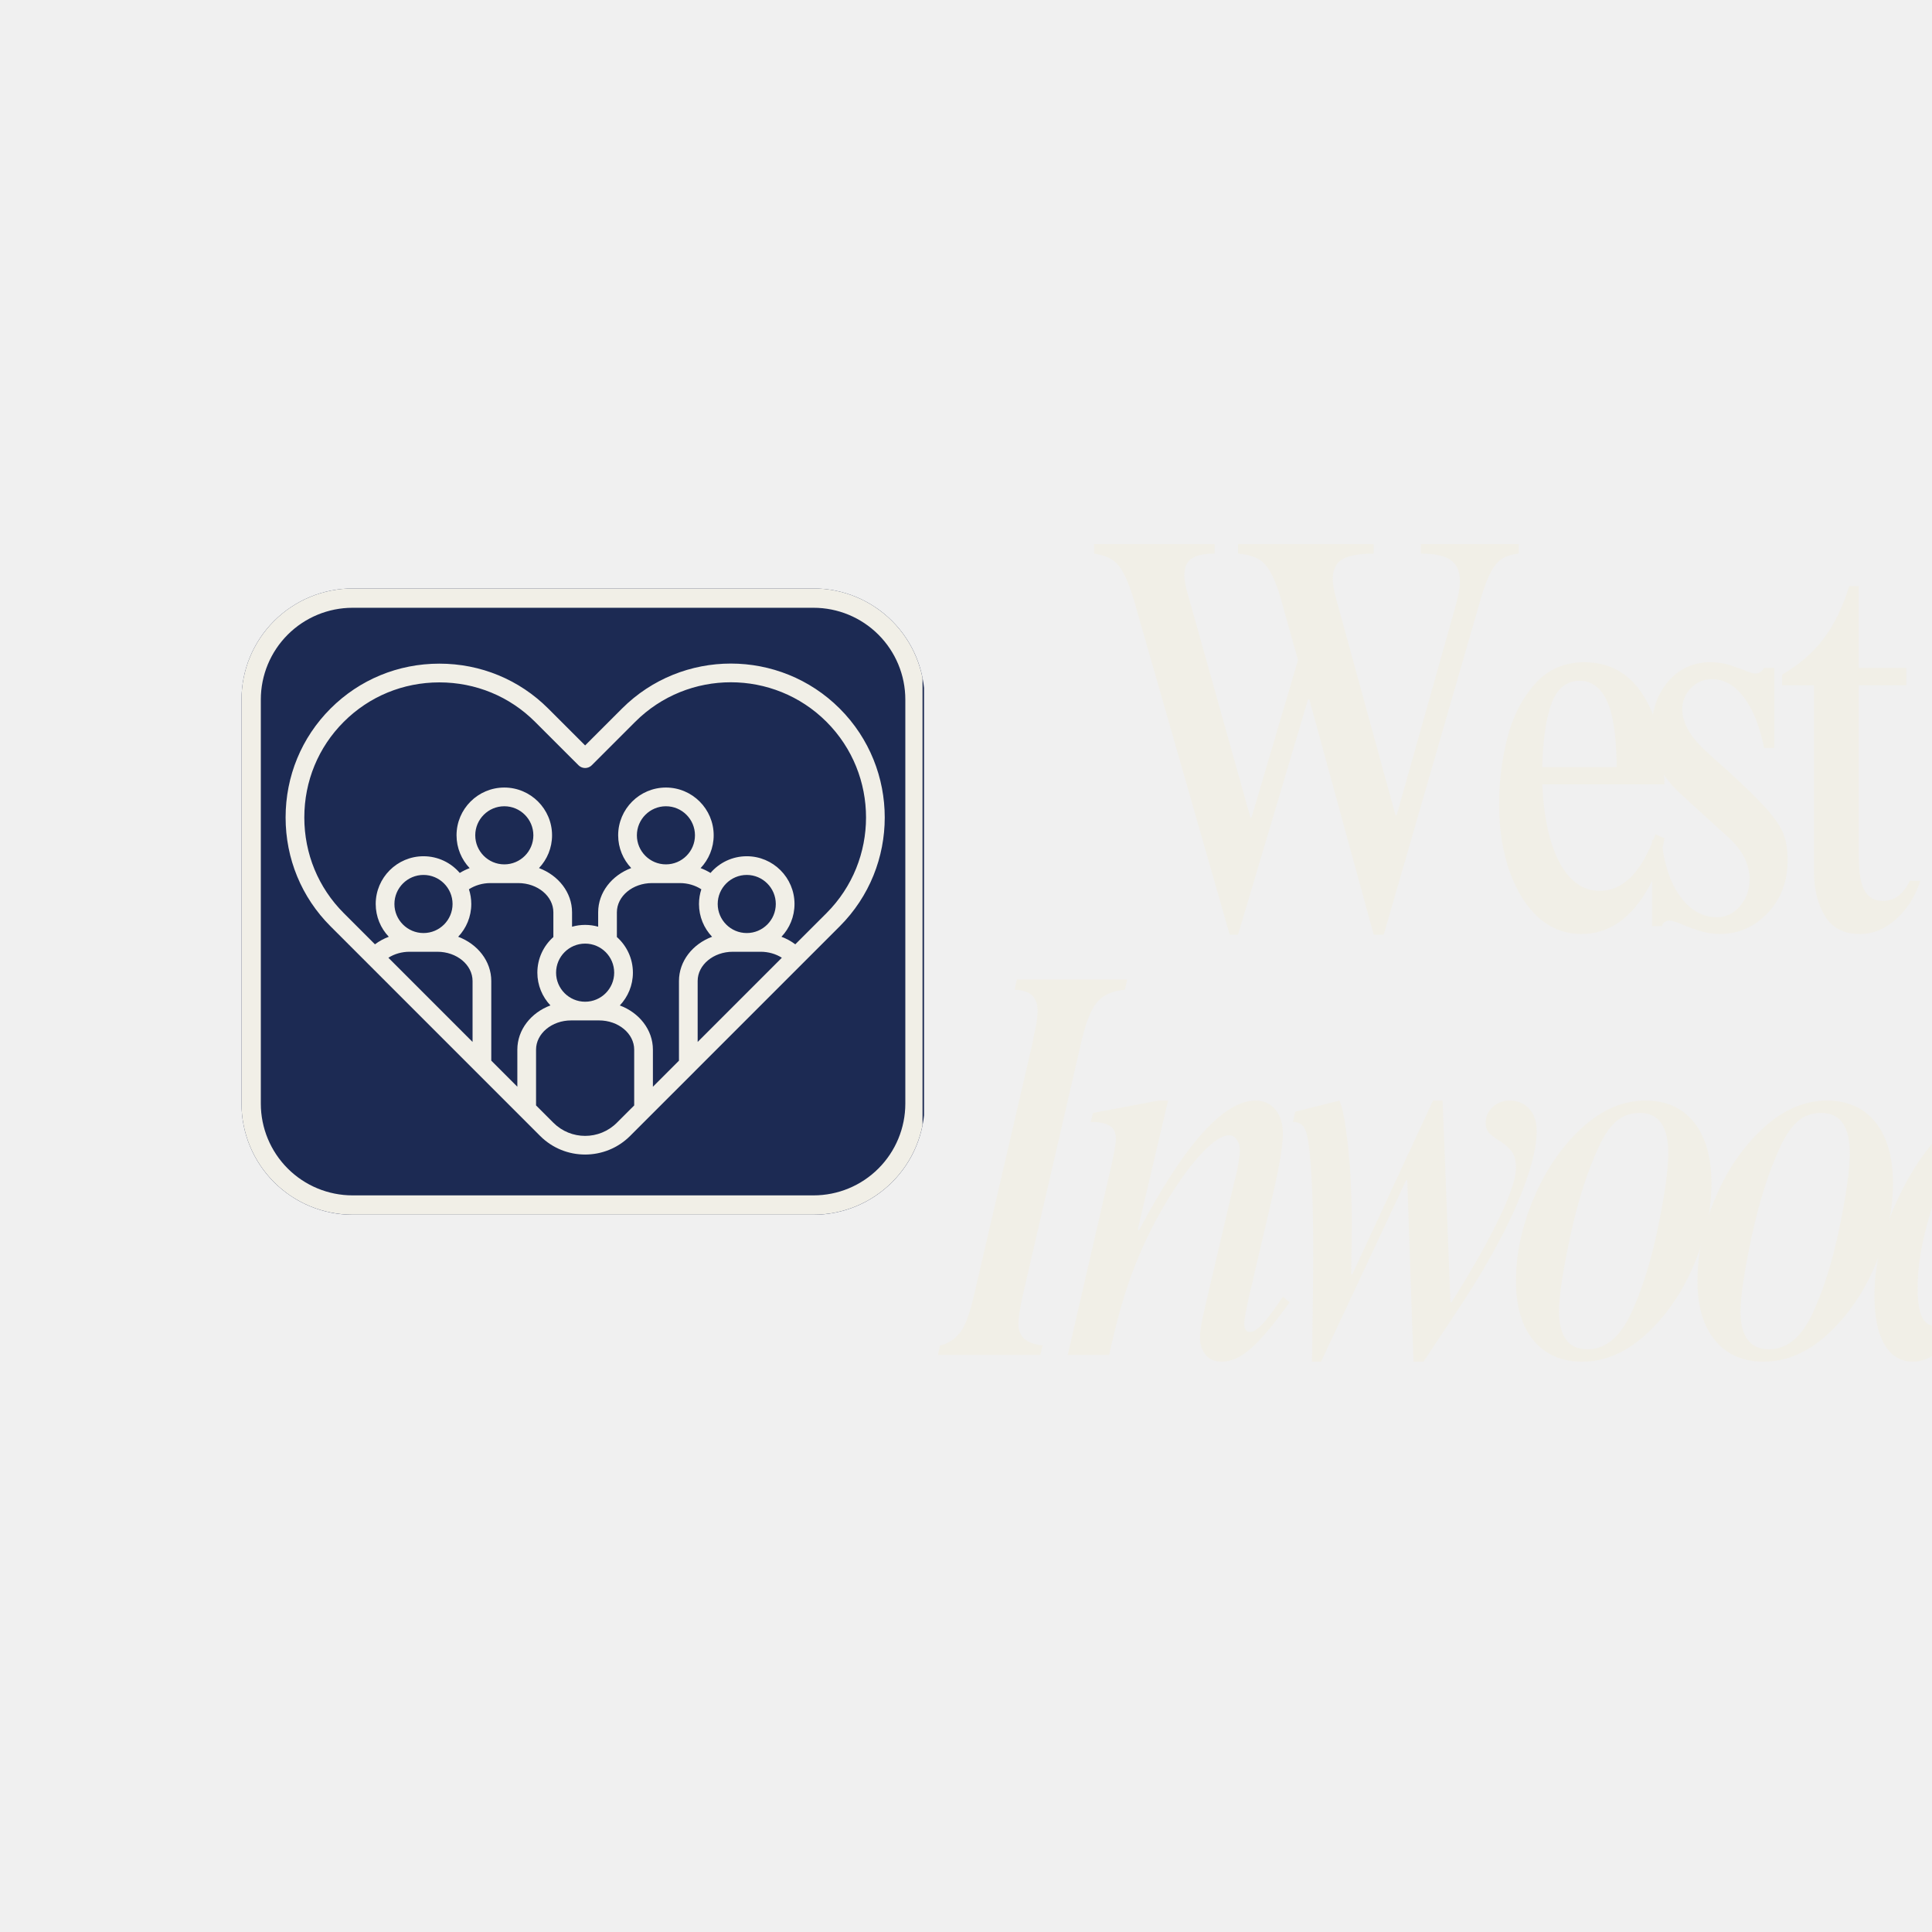
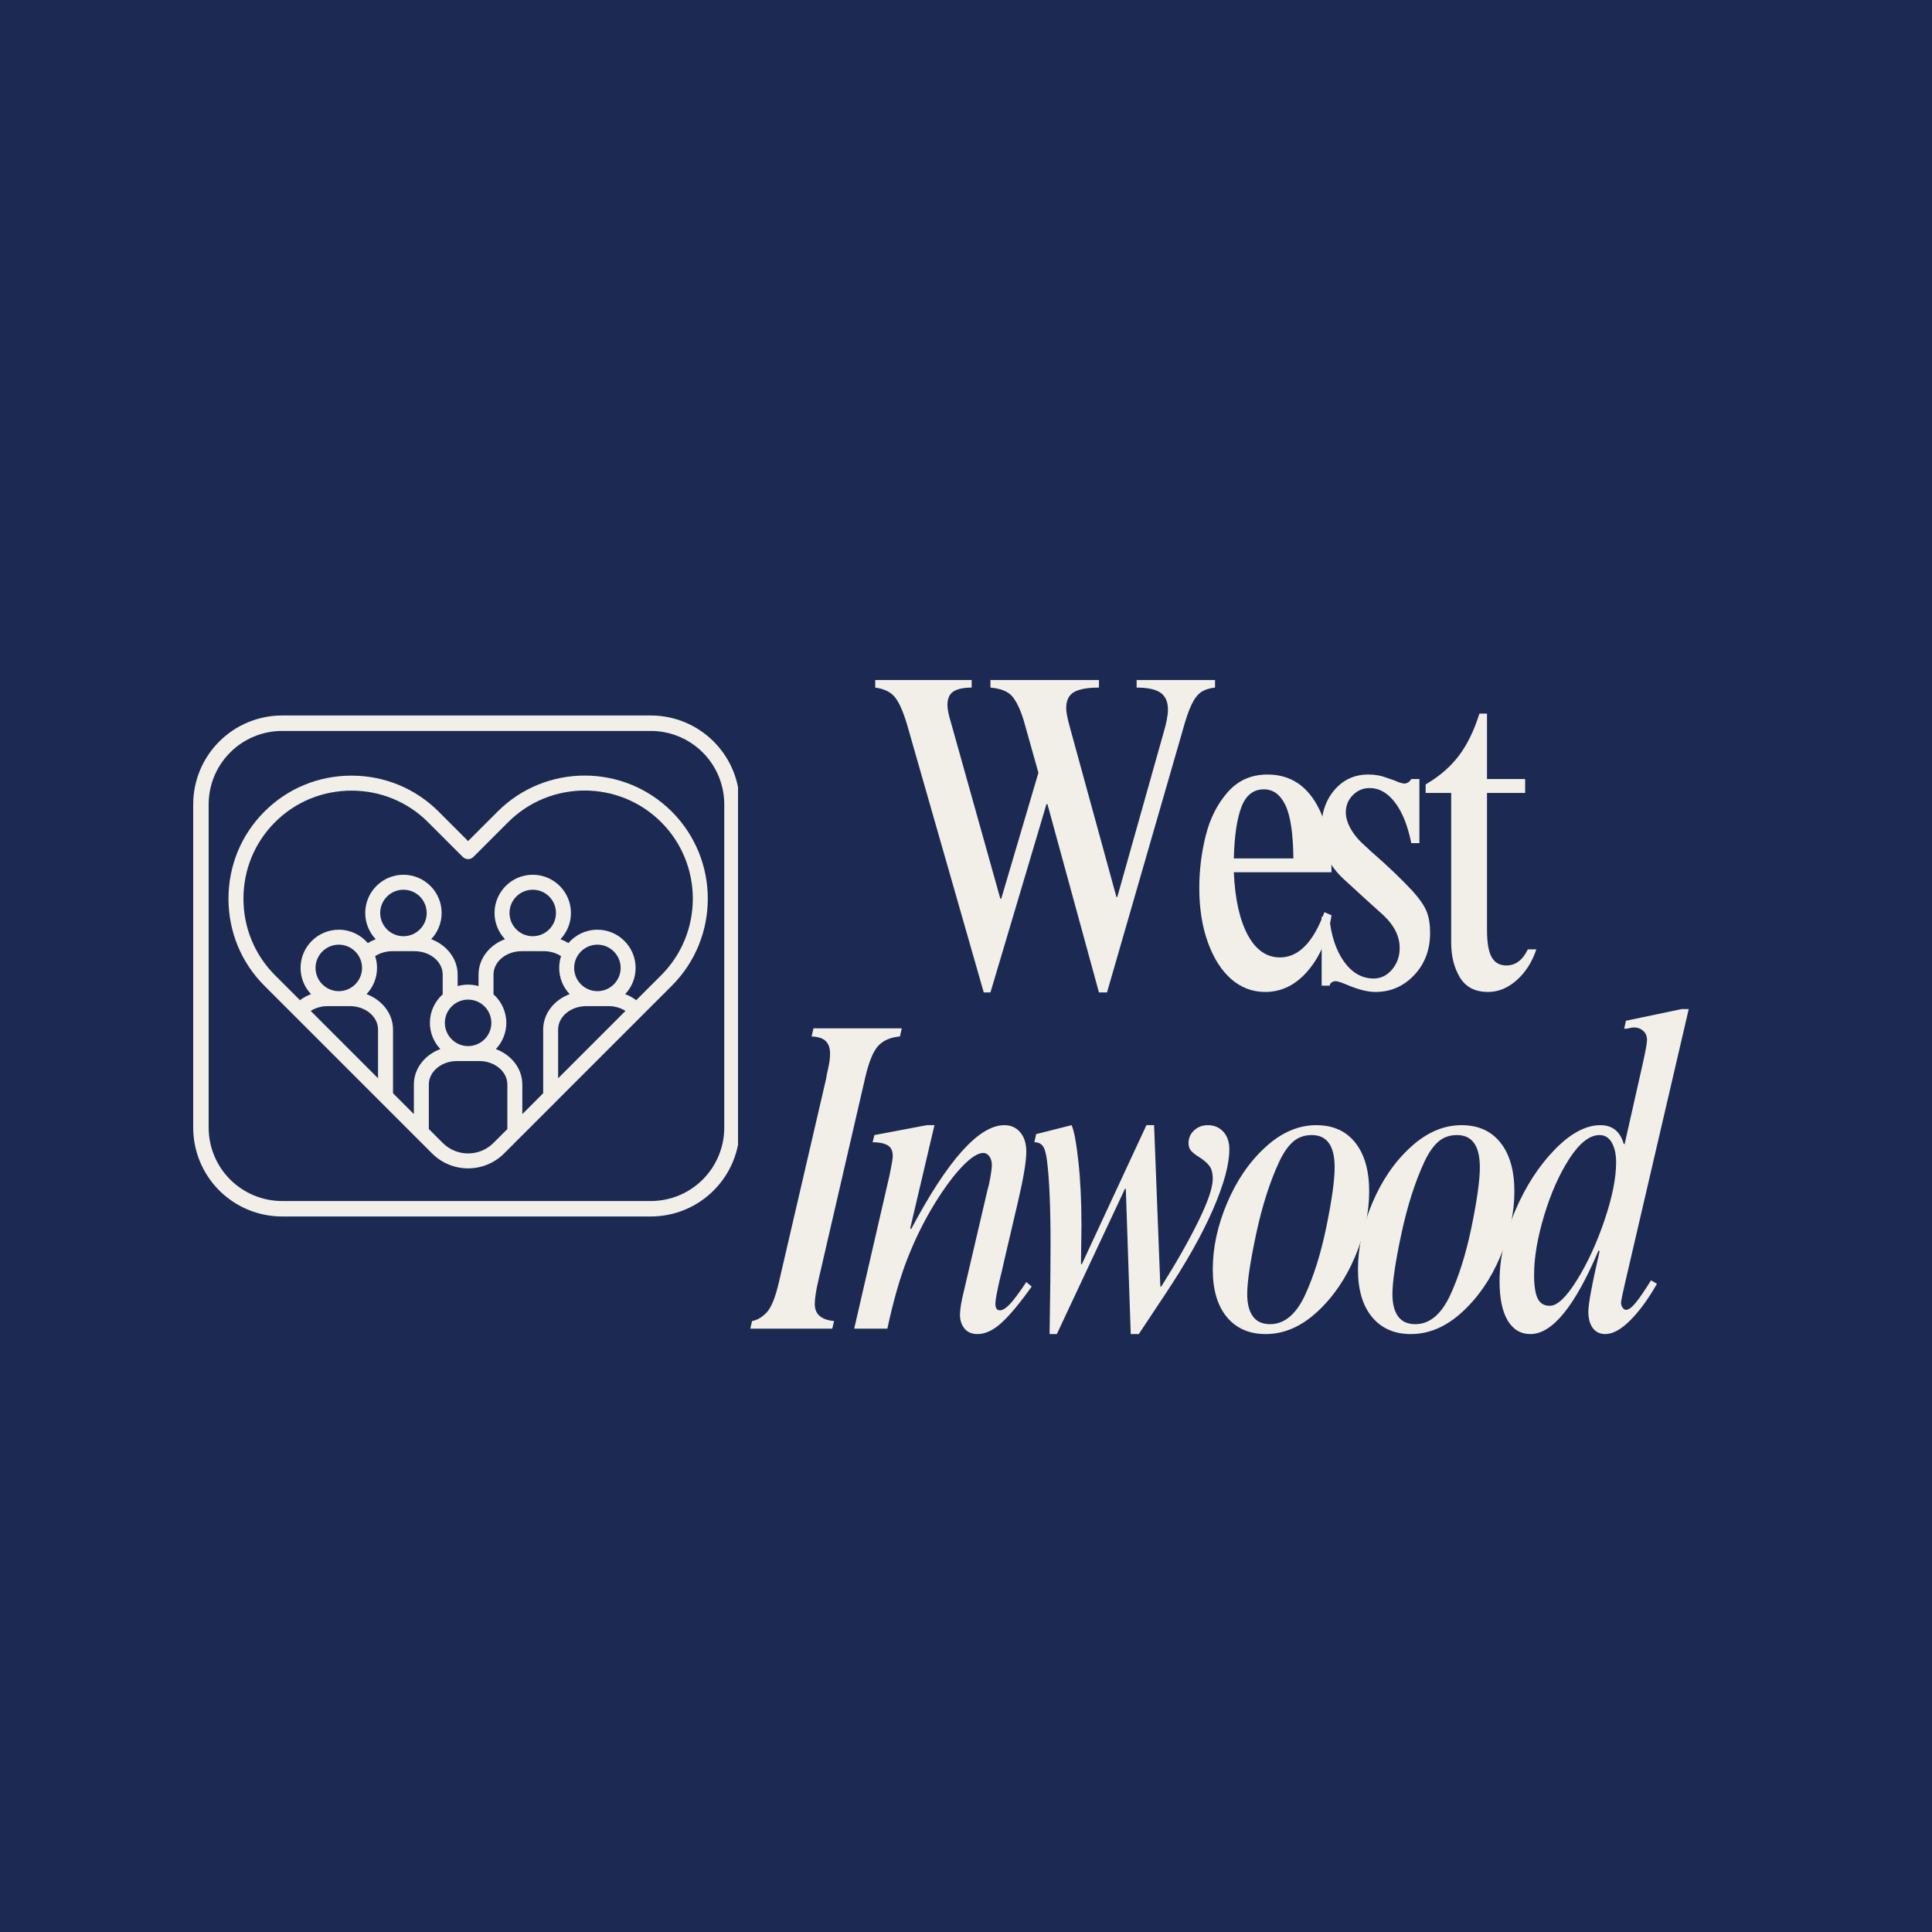
- <svg xmlns="http://www.w3.org/2000/svg" width="500" zoomAndPan="magnify" viewBox="0 125 300 145" height="500" preserveAspectRatio="xMidYMid meet" version="1.0">
+ <svg xmlns="http://www.w3.org/2000/svg" width="500" zoomAndPan="magnify" viewBox="0 0 375 375" height="500" preserveAspectRatio="xMidYMid meet" version="1.0">
  <defs>
    <g />
    <clipPath id="e23f84d1bc">
      <path d="M 37.5 138.875 L 143.863 138.875 L 143.863 236.125 L 37.5 236.125 Z M 37.5 138.875 " clip-rule="nonzero" />
    </clipPath>
    <clipPath id="3313bb7732">
      <path d="M 54.75 138.875 L 126.332 138.875 C 130.906 138.875 135.293 140.695 138.527 143.93 C 141.766 147.164 143.582 151.551 143.582 156.125 L 143.582 218.875 C 143.582 223.449 141.766 227.836 138.527 231.07 C 135.293 234.305 130.906 236.125 126.332 236.125 L 54.75 236.125 C 50.176 236.125 45.789 234.305 42.551 231.07 C 39.316 227.836 37.5 223.449 37.5 218.875 L 37.5 156.125 C 37.5 151.551 39.316 147.164 42.551 143.93 C 45.789 140.695 50.176 138.875 54.75 138.875 Z M 54.75 138.875 " clip-rule="nonzero" />
    </clipPath>
    <clipPath id="fbd5e9b8b8">
      <path d="M 0.5 0.875 L 106.762 0.875 L 106.762 98.125 L 0.5 98.125 Z M 0.5 0.875 " clip-rule="nonzero" />
    </clipPath>
    <clipPath id="8e4ef69dbc">
      <path d="M 17.75 0.875 L 89.332 0.875 C 93.906 0.875 98.293 2.695 101.527 5.93 C 104.766 9.164 106.582 13.551 106.582 18.125 L 106.582 80.875 C 106.582 85.449 104.766 89.836 101.527 93.07 C 98.293 96.305 93.906 98.125 89.332 98.125 L 17.75 98.125 C 13.176 98.125 8.789 96.305 5.551 93.07 C 2.316 89.836 0.5 85.449 0.5 80.875 L 0.5 18.125 C 0.5 13.551 2.316 9.164 5.551 5.93 C 8.789 2.695 13.176 0.875 17.75 0.875 Z M 17.75 0.875 " clip-rule="nonzero" />
    </clipPath>
    <clipPath id="49273560db">
      <rect x="0" width="107" y="0" height="99" />
    </clipPath>
    <clipPath id="47bde2cdb9">
      <path d="M 37.5 138.875 L 143.25 138.875 L 143.25 236.375 L 37.5 236.375 Z M 37.5 138.875 " clip-rule="nonzero" />
    </clipPath>
    <clipPath id="8ed97c0148">
      <path d="M 54.75 138.875 L 126.328 138.875 C 130.902 138.875 135.289 140.695 138.523 143.93 C 141.758 147.164 143.578 151.551 143.578 156.125 L 143.578 218.871 C 143.578 223.445 141.758 227.832 138.523 231.066 C 135.289 234.301 130.902 236.117 126.328 236.117 L 54.75 236.117 C 50.176 236.117 45.789 234.301 42.555 231.066 C 39.32 227.832 37.5 223.445 37.5 218.871 L 37.5 156.125 C 37.5 151.551 39.32 147.164 42.555 143.93 C 45.789 140.695 50.176 138.875 54.75 138.875 Z M 54.75 138.875 " clip-rule="nonzero" />
    </clipPath>
    <clipPath id="f71ef35efd">
      <path d="M 44.352 150 L 138 150 L 138 226.969 L 44.352 226.969 Z M 44.352 150 " clip-rule="nonzero" />
    </clipPath>
  </defs>
+   <rect x="-37.5" width="450" fill="#ffffff" y="-37.5" height="450" fill-opacity="1" />
+   <rect x="-37.5" width="450" fill="#1c2a53" y="-37.5" height="450" fill-opacity="1" />
  <g fill="#f1efe7" fill-opacity="1">
    <g transform="translate(144.3179, 257.8944)">
      <g>
        <path d="M 30.359 -56.719 C 28.504 -56.551 27.098 -55.941 26.141 -54.891 C 25.18 -53.848 24.352 -51.848 23.656 -48.891 L 14.531 -9.391 C 14.062 -7.359 13.828 -5.82 13.828 -4.781 C 13.828 -2.812 15.078 -1.711 17.578 -1.484 L 17.219 0 L 1.312 0 L 1.656 -1.484 C 2.633 -1.648 3.57 -2.195 4.469 -3.125 C 5.375 -4.062 6.176 -6.035 6.875 -9.047 L 16.016 -48.453 C 16.066 -48.859 16.207 -49.566 16.438 -50.578 C 16.676 -51.598 16.797 -52.547 16.797 -53.422 C 16.797 -54.461 16.52 -55.258 15.969 -55.812 C 15.414 -56.363 14.5 -56.664 13.219 -56.719 L 13.578 -58.297 L 30.719 -58.297 Z M 30.359 -56.719 " />
      </g>
    </g>
  </g>
  <g fill="#f1efe7" fill-opacity="1">
    <g transform="translate(163.4548, 257.8944)">
      <g>
        <path d="M 13.219 -19.484 L 13.391 -19.312 C 20.523 -32.77 26.562 -39.5 31.5 -39.5 C 32.77 -39.5 33.797 -39.035 34.578 -38.109 C 35.359 -37.18 35.75 -35.93 35.75 -34.359 C 35.75 -32.504 35.227 -29.344 34.188 -24.875 L 31.406 -12.969 C 31.113 -11.57 30.852 -10.469 30.625 -9.656 C 30.039 -7.102 29.75 -5.508 29.75 -4.875 C 29.75 -4 30.039 -3.562 30.625 -3.562 C 31.145 -3.562 31.781 -3.953 32.531 -4.734 C 33.289 -5.523 34.363 -6.961 35.75 -9.047 L 36.797 -8.172 C 34.484 -4.93 32.523 -2.582 30.922 -1.125 C 29.328 0.32 27.781 1.047 26.281 1.047 C 25.176 1.047 24.332 0.688 23.75 -0.031 C 23.164 -0.758 22.875 -1.648 22.875 -2.703 C 22.875 -3.742 23.133 -5.305 23.656 -7.391 L 28.188 -26.797 C 28.414 -27.547 28.617 -28.441 28.797 -29.484 C 28.973 -30.535 29.062 -31.289 29.062 -31.75 C 29.062 -32.445 28.898 -33.016 28.578 -33.453 C 28.254 -33.891 27.863 -34.109 27.406 -34.109 C 26.363 -34.109 25.016 -33.25 23.359 -31.531 C 21.703 -29.82 19.922 -27.43 18.016 -24.359 C 15.984 -21.055 14.227 -17.531 12.75 -13.781 C 11.27 -10.039 9.945 -5.445 8.781 0 L 2.344 0 L 9.141 -29.5 C 9.598 -31.645 9.828 -32.977 9.828 -33.5 C 9.828 -34.539 9.477 -35.25 8.781 -35.625 C 8.094 -36 7.141 -36.188 5.922 -36.188 L 6.266 -37.578 L 16.438 -39.5 L 17.922 -39.5 Z M 13.219 -19.484 " />
      </g>
    </g>
  </g>
  <g fill="#f1efe7" fill-opacity="1">
    <g transform="translate(196.1619, 257.8944)">
      <g>
        <path d="M 13.75 -19.922 L 13.656 -12.531 L 13.828 -12.531 L 26.359 -39.5 L 27.844 -39.5 L 29.062 -8.172 L 29.234 -8.172 C 32.129 -12.754 34.52 -16.957 36.406 -20.781 C 38.289 -24.613 39.234 -27.375 39.234 -29.062 C 39.234 -30.219 39 -31.082 38.531 -31.656 C 38.07 -32.238 37.41 -32.797 36.547 -33.328 C 35.898 -33.734 35.398 -34.125 35.047 -34.5 C 34.703 -34.875 34.531 -35.379 34.531 -36.016 C 34.531 -37.004 34.895 -37.832 35.625 -38.5 C 36.352 -39.164 37.238 -39.5 38.281 -39.5 C 39.5 -39.5 40.5 -39.078 41.281 -38.234 C 42.062 -37.391 42.453 -36.242 42.453 -34.797 C 42.453 -31.898 41.395 -28.016 39.281 -23.141 C 37.164 -18.266 34.02 -12.695 29.844 -6.438 L 24.875 1.047 L 23.312 1.047 L 22.359 -27.141 L 22.188 -27.141 L 8.969 1.047 L 7.562 1.047 C 7.688 -6.609 7.75 -12.352 7.75 -16.188 C 7.75 -23.602 7.516 -29.113 7.047 -32.719 C 6.867 -34.102 6.594 -35.023 6.219 -35.484 C 5.844 -35.953 5.305 -36.188 4.609 -36.188 L 4.953 -37.766 L 11.828 -39.5 C 12.297 -38.508 12.734 -36.203 13.141 -32.578 C 13.547 -28.953 13.75 -24.734 13.75 -19.922 Z M 13.75 -19.922 " />
      </g>
    </g>
  </g>
  <g fill="#f1efe7" fill-opacity="1">
    <g transform="translate(232.5226, 257.8944)">
      <g>
        <path d="M 22.969 -39.5 C 26.219 -39.5 28.738 -38.367 30.531 -36.109 C 32.332 -33.848 33.234 -30.688 33.234 -26.625 C 33.234 -22.5 32.316 -18.273 30.484 -13.953 C 28.66 -9.641 26.195 -6.062 23.094 -3.219 C 19.988 -0.375 16.672 1.047 13.141 1.047 C 9.953 1.047 7.441 -0.051 5.609 -2.25 C 3.785 -4.457 2.875 -7.535 2.875 -11.484 C 2.875 -15.711 3.801 -20.016 5.656 -24.391 C 7.508 -28.773 9.988 -32.391 13.094 -35.234 C 16.195 -38.078 19.488 -39.5 22.969 -39.5 Z M 15.75 -32.359 C 13.945 -28.473 12.461 -23.816 11.297 -18.391 C 10.141 -12.973 9.562 -9.078 9.562 -6.703 C 9.562 -4.848 9.926 -3.41 10.656 -2.391 C 11.383 -1.379 12.5 -0.875 14 -0.875 C 16.727 -0.875 18.961 -2.695 20.703 -6.344 C 22.441 -10.062 23.848 -14.531 24.922 -19.75 C 25.992 -24.969 26.531 -28.82 26.531 -31.312 C 26.531 -35.488 25.051 -37.578 22.094 -37.578 C 20.645 -37.578 19.426 -37.141 18.438 -36.266 C 17.457 -35.398 16.562 -34.098 15.75 -32.359 Z M 15.75 -32.359 " />
      </g>
    </g>
  </g>
  <g fill="#f1efe7" fill-opacity="1">
    <g transform="translate(260.7063, 257.8944)">
      <g>
        <path d="M 22.969 -39.5 C 26.219 -39.5 28.738 -38.367 30.531 -36.109 C 32.332 -33.848 33.234 -30.688 33.234 -26.625 C 33.234 -22.5 32.316 -18.273 30.484 -13.953 C 28.66 -9.641 26.195 -6.062 23.094 -3.219 C 19.988 -0.375 16.672 1.047 13.141 1.047 C 9.953 1.047 7.441 -0.051 5.609 -2.25 C 3.785 -4.457 2.875 -7.535 2.875 -11.484 C 2.875 -15.711 3.801 -20.016 5.656 -24.391 C 7.508 -28.773 9.988 -32.391 13.094 -35.234 C 16.195 -38.078 19.488 -39.5 22.969 -39.5 Z M 15.75 -32.359 C 13.945 -28.473 12.461 -23.816 11.297 -18.391 C 10.141 -12.973 9.562 -9.078 9.562 -6.703 C 9.562 -4.848 9.926 -3.41 10.656 -2.391 C 11.383 -1.379 12.5 -0.875 14 -0.875 C 16.727 -0.875 18.961 -2.695 20.703 -6.344 C 22.441 -10.062 23.848 -14.531 24.922 -19.75 C 25.992 -24.969 26.531 -28.82 26.531 -31.312 C 26.531 -35.488 25.051 -37.578 22.094 -37.578 C 20.645 -37.578 19.426 -37.141 18.438 -36.266 C 17.457 -35.398 16.562 -34.098 15.75 -32.359 Z M 15.75 -32.359 " />
      </g>
    </g>
  </g>
  <g fill="#f1efe7" fill-opacity="1">
    <g transform="translate(288.89, 257.8944)">
      <g>
        <path d="M 38.891 -62.031 L 26.453 -8.531 C 26.391 -8.238 26.254 -7.629 26.047 -6.703 C 25.848 -5.773 25.75 -5.223 25.75 -5.047 C 25.75 -4.703 25.848 -4.383 26.047 -4.094 C 26.254 -3.801 26.473 -3.656 26.703 -3.656 C 27.223 -3.656 27.859 -4.117 28.609 -5.047 C 29.367 -5.973 30.359 -7.422 31.578 -9.391 L 32.719 -8.703 C 31.031 -5.742 29.301 -3.379 27.531 -1.609 C 25.758 0.16 24.148 1.047 22.703 1.047 C 21.66 1.047 20.848 0.656 20.266 -0.125 C 19.691 -0.914 19.406 -1.977 19.406 -3.312 C 19.406 -4.812 20.129 -8.695 21.578 -14.969 L 21.406 -15.219 C 16.82 -4.375 12.41 1.047 8.172 1.047 C 6.266 1.047 4.785 0.16 3.734 -1.609 C 2.691 -3.379 2.172 -5.914 2.172 -9.219 C 2.172 -13.625 3.188 -18.191 5.219 -22.922 C 7.25 -27.648 9.801 -31.594 12.875 -34.75 C 15.945 -37.914 18.906 -39.5 21.75 -39.5 C 24.07 -39.5 25.582 -38.281 26.281 -35.844 L 26.453 -35.844 L 29.844 -50.891 C 30.477 -53.68 30.797 -55.395 30.797 -56.031 C 30.797 -56.781 30.547 -57.375 30.047 -57.812 C 29.555 -58.25 28.969 -58.469 28.281 -58.469 C 27.988 -58.469 27.68 -58.422 27.359 -58.328 C 27.047 -58.242 26.711 -58.203 26.359 -58.203 L 26.703 -59.766 L 37.5 -62.031 Z M 8.875 -10.438 C 8.875 -8.352 9.102 -6.832 9.562 -5.875 C 10.031 -4.914 10.816 -4.438 11.922 -4.438 C 13.367 -4.438 15.117 -6.086 17.172 -9.391 C 19.234 -12.703 21.02 -16.578 22.531 -21.016 C 24.039 -25.453 24.797 -29.207 24.797 -32.281 C 24.797 -33.844 24.52 -35.113 23.969 -36.094 C 23.414 -37.082 22.617 -37.578 21.578 -37.578 C 19.66 -37.578 17.711 -36.055 15.734 -33.016 C 13.766 -29.973 12.129 -26.289 10.828 -21.969 C 9.523 -17.645 8.875 -13.801 8.875 -10.438 Z M 8.875 -10.438 " />
      </g>
    </g>
  </g>
  <g fill="#f1efe7" fill-opacity="1">
    <g transform="translate(167.9781, 191.3189)">
      <g>
        <path d="M 20.625 -57.859 C 19.051 -57.859 17.875 -57.609 17.094 -57.109 C 16.312 -56.617 15.922 -55.738 15.922 -54.469 C 15.922 -53.707 16.125 -52.66 16.531 -51.328 L 26.188 -16.875 L 26.359 -16.875 L 33.578 -41.328 L 30.719 -51.5 C 30.07 -53.594 29.344 -55.129 28.531 -56.109 C 27.719 -57.098 26.297 -57.68 24.266 -57.859 L 24.266 -59.328 L 45.328 -59.328 L 45.328 -57.859 C 43.117 -57.859 41.504 -57.566 40.484 -56.984 C 39.473 -56.398 38.969 -55.359 38.969 -53.859 C 38.969 -53.098 39.203 -51.879 39.672 -50.203 L 48.719 -17.219 L 48.891 -17.219 L 57.859 -49.062 C 58.43 -50.977 58.719 -52.488 58.719 -53.594 C 58.719 -55.102 58.238 -56.191 57.281 -56.859 C 56.332 -57.523 54.785 -57.859 52.641 -57.859 L 52.641 -59.328 L 67.859 -59.328 L 67.859 -57.859 C 66.754 -57.742 65.852 -57.453 65.156 -56.984 C 64.469 -56.516 63.848 -55.703 63.297 -54.547 C 62.742 -53.391 62.148 -51.648 61.516 -49.328 L 46.891 1.312 L 45.328 1.312 L 35.328 -35.234 L 35.141 -35.234 L 24.266 1.312 L 22.969 1.312 L 8.094 -50.641 C 7.332 -53.191 6.547 -54.973 5.734 -55.984 C 4.93 -56.992 3.656 -57.617 1.906 -57.859 L 1.906 -59.328 L 20.625 -59.328 Z M 20.625 -57.859 " />
      </g>
    </g>
  </g>
  <g fill="#f1efe7" fill-opacity="1">
    <g transform="translate(230.6092, 191.3189)">
      <g>
        <path d="M 15.406 -40.984 C 19.289 -40.984 22.316 -39.312 24.484 -35.969 C 26.66 -32.633 27.781 -27.984 27.844 -22.016 L 8.875 -22.016 C 9.102 -16.848 10 -12.801 11.562 -9.875 C 13.133 -6.945 15.223 -5.484 17.828 -5.484 C 21.43 -5.484 24.305 -8.41 26.453 -14.266 L 27.844 -13.656 C 27.145 -9.25 25.617 -5.664 23.266 -2.906 C 20.922 -0.156 18.156 1.219 14.969 1.219 C 12.469 1.219 10.258 0.379 8.344 -1.297 C 6.438 -2.984 4.93 -5.363 3.828 -8.438 C 2.723 -11.508 2.172 -15.02 2.172 -18.969 C 2.172 -22.445 2.594 -25.852 3.438 -29.188 C 4.281 -32.52 5.703 -35.316 7.703 -37.578 C 9.703 -39.848 12.27 -40.984 15.406 -40.984 Z M 8.875 -24.703 L 20.438 -24.703 C 20.383 -29.578 19.863 -33.031 18.875 -35.062 C 17.895 -37.094 16.504 -38.109 14.703 -38.109 C 12.672 -38.109 11.219 -36.961 10.344 -34.672 C 9.477 -32.379 8.988 -29.055 8.875 -24.703 Z M 8.875 -24.703 " />
      </g>
    </g>
  </g>
  <g fill="#f1efe7" fill-opacity="1">
    <g transform="translate(254.2695, 191.3189)">
      <g>
        <path d="M 11.312 -40.984 C 12.531 -40.984 13.629 -40.805 14.609 -40.453 C 15.598 -40.109 16.18 -39.906 16.359 -39.844 C 17.285 -39.438 17.922 -39.234 18.266 -39.234 C 18.848 -39.234 19.312 -39.523 19.656 -40.109 L 21.234 -40.109 L 21.234 -27.672 L 19.656 -27.672 C 18.969 -31.086 17.91 -33.723 16.484 -35.578 C 15.066 -37.43 13.43 -38.359 11.578 -38.359 C 10.297 -38.359 9.203 -37.895 8.297 -36.969 C 7.398 -36.039 6.953 -34.941 6.953 -33.672 C 6.953 -32.742 7.211 -31.77 7.734 -30.75 C 8.266 -29.738 8.992 -28.77 9.922 -27.844 L 12 -25.922 C 15.07 -23.254 17.711 -20.734 19.922 -18.359 C 21.316 -16.797 22.227 -15.461 22.656 -14.359 C 23.094 -13.254 23.312 -11.891 23.312 -10.266 C 23.312 -6.961 22.281 -4.223 20.219 -2.047 C 18.164 0.129 15.66 1.219 12.703 1.219 C 11.141 1.219 9.223 0.723 6.953 -0.266 C 5.973 -0.672 5.305 -0.875 4.953 -0.875 C 4.672 -0.875 4.41 -0.785 4.172 -0.609 C 3.941 -0.43 3.828 -0.227 3.828 0 L 2.266 0 L 2.266 -13.391 L 3.734 -13.391 C 4.086 -9.742 5.047 -6.832 6.609 -4.656 C 8.18 -2.477 10.098 -1.391 12.359 -1.391 C 13.742 -1.391 14.93 -1.969 15.922 -3.125 C 16.91 -4.289 17.406 -5.688 17.406 -7.312 C 17.406 -9.57 16.359 -11.688 14.266 -13.656 L 10.703 -16.875 L 6.609 -20.625 C 5.223 -21.895 4.133 -23.297 3.344 -24.828 C 2.562 -26.367 2.172 -28.156 2.172 -30.188 C 2.172 -33.375 3.023 -35.969 4.734 -37.969 C 6.453 -39.977 8.645 -40.984 11.312 -40.984 Z M 11.312 -40.984 " />
      </g>
    </g>
  </g>
  <g fill="#f1efe7" fill-opacity="1">
    <g transform="translate(273.4064, 191.3189)">
      <g>
        <path d="M 13.75 -52.812 L 15.219 -52.812 L 15.219 -40.109 L 22.625 -40.109 L 22.625 -37.406 L 15.219 -37.406 L 15.219 -10.875 C 15.219 -8.383 15.52 -6.602 16.125 -5.531 C 16.738 -4.457 17.688 -3.922 18.969 -3.922 C 20.758 -3.922 22.148 -4.961 23.141 -7.047 L 24.797 -7.047 C 23.984 -4.609 22.719 -2.617 21 -1.078 C 19.289 0.453 17.426 1.219 15.406 1.219 C 12.906 1.219 11.086 0.273 9.953 -1.609 C 8.828 -3.492 8.266 -5.742 8.266 -8.359 L 8.266 -37.406 L 3.312 -37.406 L 3.312 -39.062 C 5.977 -40.625 8.125 -42.477 9.75 -44.625 C 11.375 -46.77 12.707 -49.5 13.75 -52.812 Z M 13.75 -52.812 " />
      </g>
    </g>
  </g>
  <g clip-path="url(#e23f84d1bc)">
    <g clip-path="url(#3313bb7732)">
      <g transform="matrix(1, 0, 0, 1, 37, 138)">
        <g clip-path="url(#49273560db)">
          <g clip-path="url(#fbd5e9b8b8)">
            <g clip-path="url(#8e4ef69dbc)">
              <path fill="#1c2a53" d="M 0.5 0.875 L 106.484 0.875 L 106.484 98.125 L 0.5 98.125 Z M 0.5 0.875 " fill-opacity="1" fill-rule="nonzero" />
            </g>
          </g>
        </g>
      </g>
    </g>
  </g>
  <g clip-path="url(#47bde2cdb9)">
    <g clip-path="url(#8ed97c0148)">
      <path stroke-linecap="butt" transform="matrix(0.75, 0, 0, 0.75, 37.50133, 138.8761)" fill="none" stroke-linejoin="miter" d="M 22.998 -0.001 L 118.436 -0.001 C 124.535 -0.001 130.384 2.426 134.696 6.738 C 139.009 11.051 141.436 16.9 141.436 22.999 L 141.436 106.66 C 141.436 112.759 139.009 118.608 134.696 122.92 C 130.384 127.233 124.535 129.655 118.436 129.655 L 22.998 129.655 C 16.899 129.655 11.05 127.233 6.738 122.92 C 2.425 118.608 -0.002 112.759 -0.002 106.66 L -0.002 22.999 C -0.002 16.9 2.425 11.051 6.738 6.738 C 11.05 2.426 16.899 -0.001 22.998 -0.001 Z M 22.998 -0.001 " stroke="#f1efe7" stroke-width="8" stroke-opacity="1" stroke-miterlimit="4" />
    </g>
  </g>
  <g clip-path="url(#f71ef35efd)">
    <path fill="#f1efe7" d="M 130.395 157.531 C 121.07 148.207 105.902 148.207 96.578 157.531 L 90.859 163.25 L 85.133 157.527 C 80.637 153.031 74.629 150.551 68.227 150.551 C 61.82 150.551 55.82 153.031 51.324 157.527 C 46.824 162.027 44.348 168.031 44.348 174.434 C 44.348 180.832 46.824 186.84 51.324 191.336 L 57.078 197.09 C 57.113 197.129 57.148 197.168 57.188 197.203 C 57.191 197.207 57.195 197.207 57.199 197.211 L 80.754 220.77 C 80.754 220.773 80.758 220.777 80.762 220.777 L 83.875 223.891 C 85.801 225.816 88.328 226.777 90.855 226.777 C 93.387 226.777 95.914 225.812 97.84 223.891 L 100.957 220.773 L 107.91 213.824 L 107.91 213.82 L 130.395 191.336 C 139.711 182.02 139.711 166.852 130.395 157.531 Z M 78.309 181.719 C 75.82 181.719 73.797 179.695 73.797 177.207 C 73.797 174.719 75.82 172.695 78.309 172.695 C 80.797 172.695 82.82 174.719 82.82 177.207 C 82.82 179.695 80.797 181.719 78.309 181.719 Z M 76.148 184.625 L 80.465 184.625 C 83.477 184.625 85.926 186.66 85.926 189.168 L 85.926 193.004 C 84.402 194.363 83.441 196.336 83.441 198.535 C 83.441 200.5 84.215 202.293 85.469 203.621 C 82.453 204.746 80.332 207.402 80.332 210.492 L 80.332 216.246 L 76.285 212.195 L 76.285 199.832 C 76.285 196.742 74.16 194.09 71.148 192.961 C 72.406 191.633 73.18 189.844 73.18 187.871 C 73.18 187.074 73.051 186.305 72.816 185.586 C 73.77 184.969 74.941 184.625 76.148 184.625 Z M 103.406 181.719 C 100.918 181.719 98.895 179.695 98.895 177.207 C 98.895 174.719 100.918 172.695 103.406 172.695 C 105.891 172.695 107.914 174.719 107.914 177.207 C 107.914 179.695 105.891 181.719 103.406 181.719 Z M 101.246 184.625 L 105.57 184.625 C 106.781 184.625 107.953 184.969 108.902 185.59 C 108.668 186.309 108.539 187.078 108.539 187.875 C 108.539 189.844 109.312 191.633 110.57 192.961 C 107.551 194.09 105.43 196.742 105.43 199.832 L 105.43 212.199 L 101.383 216.25 L 101.383 210.496 C 101.383 207.406 99.262 204.754 96.246 203.625 C 97.504 202.293 98.277 200.504 98.277 198.535 C 98.277 196.336 97.312 194.359 95.789 193 L 95.789 189.168 C 95.789 186.66 98.238 184.625 101.246 184.625 Z M 113.793 195.289 L 118.113 195.289 C 119.324 195.289 120.469 195.621 121.406 196.219 L 108.332 209.293 L 108.332 199.828 C 108.332 197.328 110.781 195.289 113.793 195.289 Z M 115.957 192.383 C 113.469 192.383 111.445 190.359 111.445 187.871 C 111.445 185.387 113.469 183.359 115.957 183.359 C 118.441 183.359 120.465 185.387 120.465 187.871 C 120.465 190.359 118.445 192.383 115.957 192.383 Z M 95.371 198.535 C 95.371 201.02 93.348 203.047 90.859 203.047 C 88.371 203.047 86.348 201.02 86.348 198.535 C 86.348 196.047 88.371 194.023 90.859 194.023 C 93.348 194.023 95.371 196.047 95.371 198.535 Z M 70.273 187.871 C 70.273 190.359 68.25 192.383 65.762 192.383 C 63.273 192.383 61.246 190.359 61.246 187.871 C 61.246 185.387 63.273 183.359 65.762 183.359 C 68.25 183.359 70.273 185.387 70.273 187.871 Z M 63.598 195.289 L 67.918 195.289 C 70.93 195.289 73.379 197.324 73.379 199.832 L 73.379 209.293 L 60.309 196.219 C 61.246 195.621 62.391 195.289 63.598 195.289 Z M 95.785 221.84 C 93.07 224.559 88.645 224.559 85.93 221.84 L 83.238 219.148 L 83.238 210.492 C 83.238 207.988 85.688 205.949 88.695 205.949 L 93.016 205.949 C 96.027 205.949 98.477 207.988 98.477 210.492 L 98.477 219.152 Z M 123.492 194.133 C 122.844 193.645 122.121 193.25 121.344 192.961 C 122.602 191.633 123.371 189.844 123.371 187.871 C 123.371 183.781 120.047 180.457 115.957 180.457 C 113.703 180.457 111.688 181.465 110.328 183.051 C 109.844 182.754 109.328 182.5 108.789 182.301 C 110.047 180.969 110.82 179.176 110.82 177.207 C 110.82 173.117 107.496 169.789 103.406 169.789 C 99.316 169.789 95.988 173.117 95.988 177.207 C 95.988 179.176 96.762 180.965 98.016 182.293 C 95.004 183.422 92.883 186.074 92.883 189.164 L 92.883 191.398 C 92.238 191.215 91.559 191.117 90.859 191.117 C 90.156 191.117 89.477 191.215 88.828 191.402 L 88.828 189.164 C 88.828 186.078 86.707 183.422 83.695 182.293 C 84.953 180.965 85.723 179.176 85.723 177.207 C 85.723 173.117 82.398 169.789 78.309 169.789 C 74.219 169.789 70.891 173.117 70.891 177.207 C 70.891 179.176 71.668 180.973 72.926 182.301 C 72.391 182.504 71.871 182.754 71.391 183.051 C 70.031 181.465 68.012 180.457 65.762 180.457 C 61.672 180.457 58.34 183.781 58.34 187.871 C 58.34 189.844 59.113 191.633 60.371 192.961 C 59.598 193.25 58.875 193.645 58.223 194.133 L 53.379 189.289 C 49.43 185.34 47.254 180.062 47.254 174.438 C 47.254 168.809 49.426 163.535 53.379 159.586 C 57.328 155.637 62.598 153.461 68.227 153.461 C 73.855 153.461 79.133 155.637 83.082 159.586 L 89.832 166.332 C 90.398 166.898 91.32 166.898 91.887 166.332 L 98.633 159.586 C 106.82 151.395 120.148 151.395 128.34 159.586 C 136.523 167.773 136.523 181.098 128.34 189.289 Z M 123.492 194.133 " fill-opacity="1" fill-rule="nonzero" />
  </g>
</svg>
